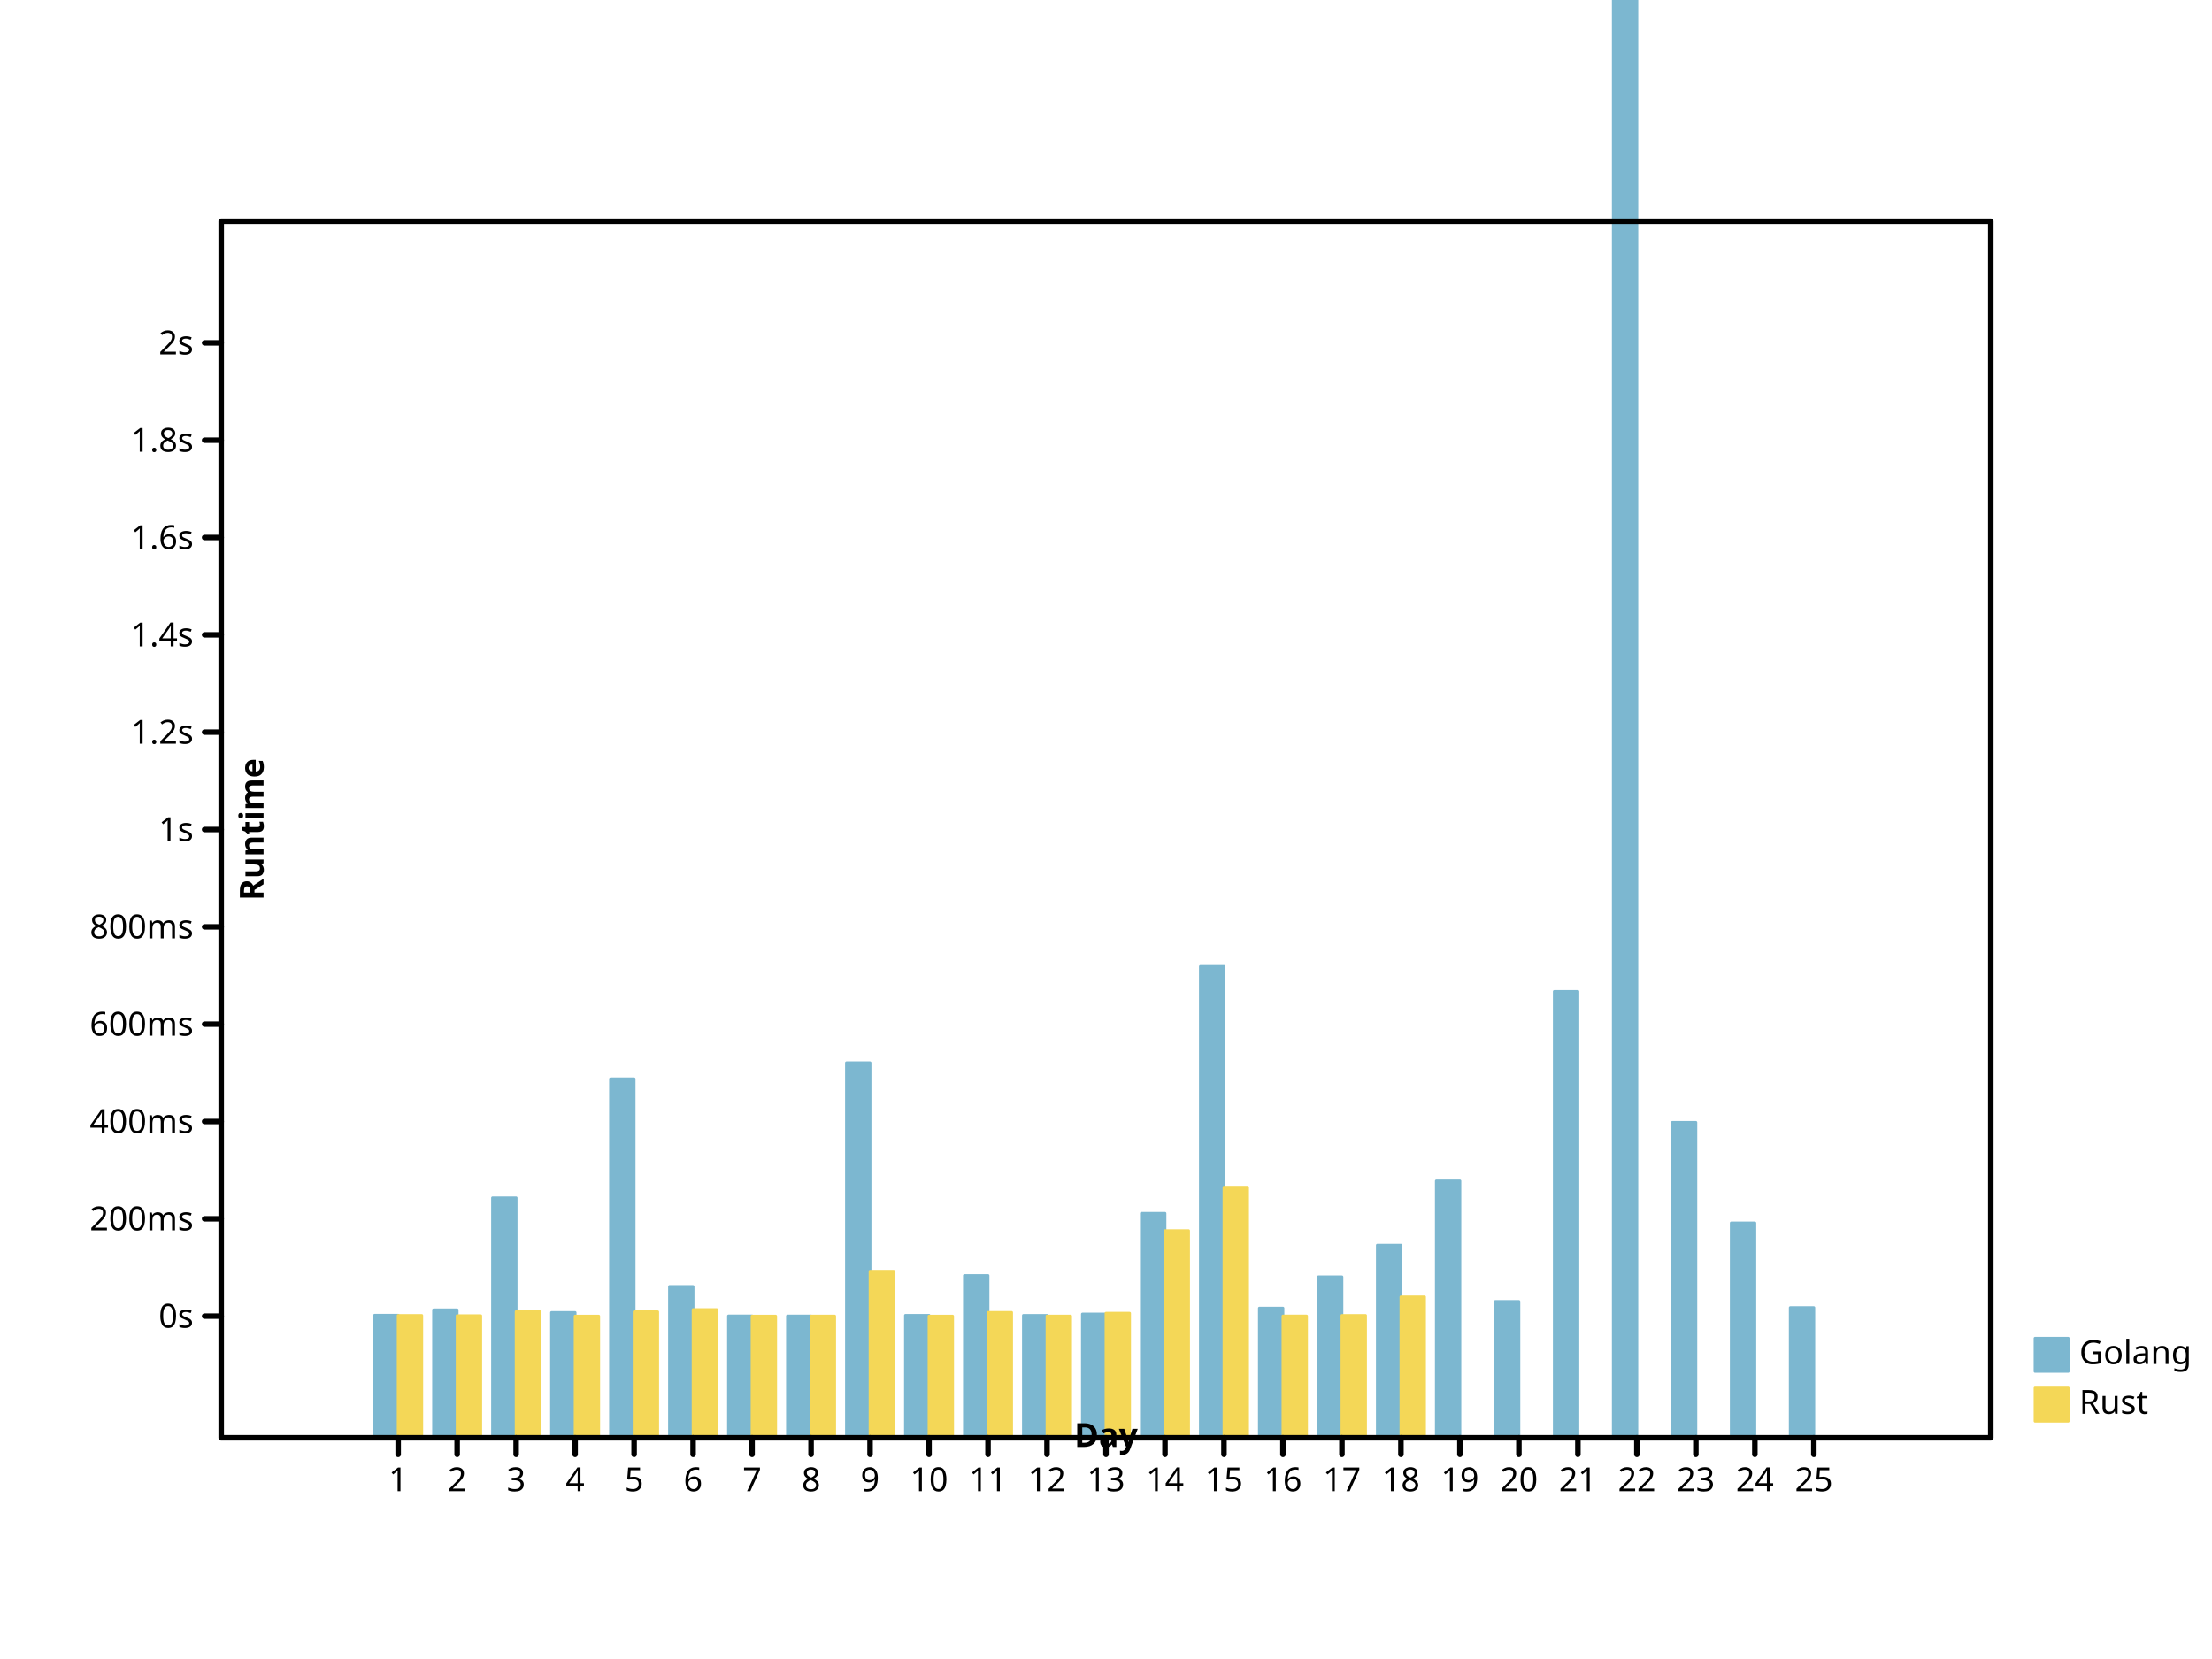
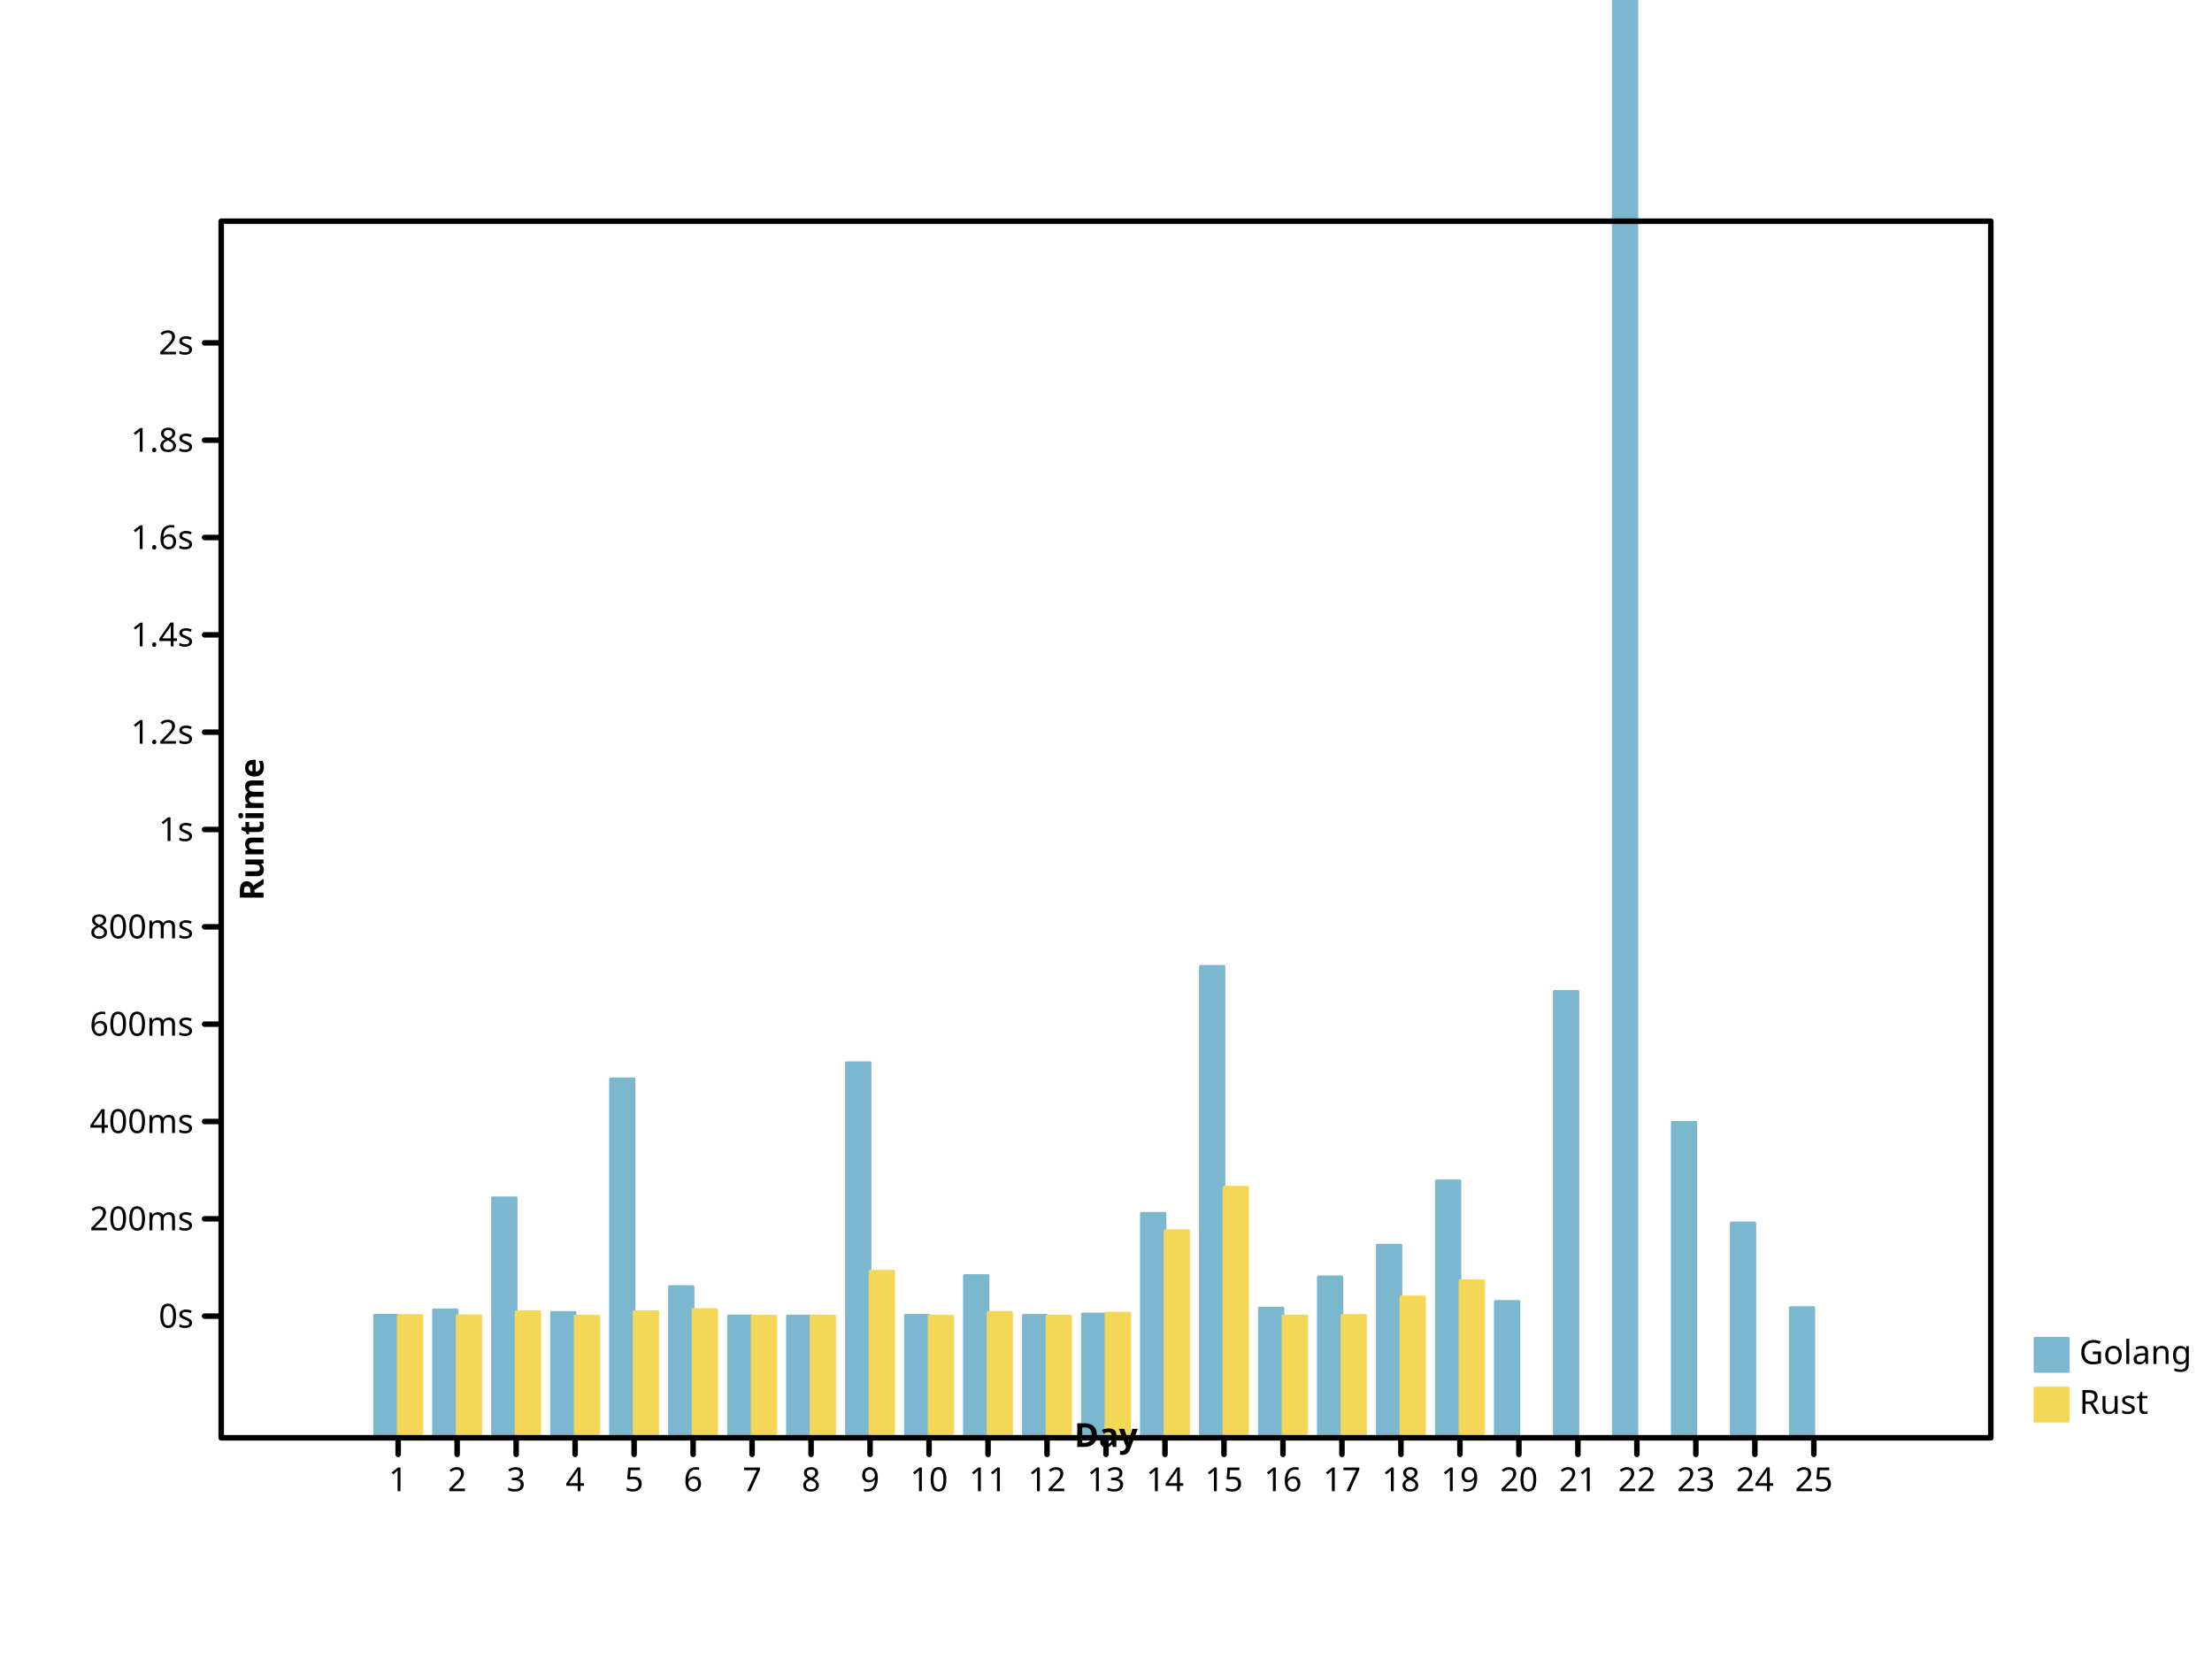
- <svg xmlns="http://www.w3.org/2000/svg" preserveAspectRatio="xMidYMid meet" width="800" height="600" viewbox="0 0 800 600">
+ <svg xmlns="http://www.w3.org/2000/svg" width="800" height="600" viewbox="0 0 800 600" preserveAspectRatio="xMidYMid meet">
  <defs>
-     <marker markerWidth="2%" markerHeight="2%" id="circle" viewBox="0 0 10 10 " refX="5" refY="5" markerUnits="userSpaceOnUse">
+     <marker viewBox="0 0 10 10 " refX="5" refY="5" markerUnits="userSpaceOnUse" markerWidth="2%" markerHeight="2%" id="circle">
      <circle fill="none" stroke="black" cx="5" cy="5" r="3" />
    </marker>
    <marker markerWidth="2%" markerHeight="2%" id="filled-circle" viewBox="0 0 10 10 " refX="5" refY="5" markerUnits="userSpaceOnUse">
-       <circle fill="black" stroke="none" cx="5" cy="5" r="3" />
+       <circle cy="5" r="3" fill="black" stroke="none" cx="5" />
    </marker>
    <marker markerHeight="2%" id="square" viewBox="0 0 10 10 " refX="5" refY="5" markerUnits="userSpaceOnUse" markerWidth="2%">
-       <rect height="6" fill="none" stroke="black" x="2" y="2" width="6" />
+       <rect x="2" y="2" width="6" height="6" fill="none" stroke="black" />
    </marker>
-     <marker markerWidth="2%" markerHeight="2%" id="filled-square" viewBox="0 0 10 10 " refX="5" refY="5" markerUnits="userSpaceOnUse">
-       <rect width="6" height="6" fill="black" stroke="none" x="2" y="2" />
+     <marker markerHeight="2%" id="filled-square" viewBox="0 0 10 10 " refX="5" refY="5" markerUnits="userSpaceOnUse" markerWidth="2%">
+       <rect fill="black" stroke="none" x="2" y="2" width="6" height="6" />
    </marker>
  </defs>
-   <g stroke-width="1px" stroke-linecap="round" stroke-linejoin="round" transform="translate(80 520 )scale(1 -1 )" fill="hsl(198, 47%, 65%)" stroke="hsl(198, 47%, 65%)">
-     <rect x="5.546667e+01" y="0" width="8.533333e+00" height="4.431907e+01" vector-effect="non-scaling-stroke" />
-     <rect vector-effect="non-scaling-stroke" x="7.680000e+01" y="0" width="8.533333e+00" height="4.627433e+01" />
+   <g fill="hsl(198, 47%, 65%)" stroke="hsl(198, 47%, 65%)" stroke-width="1px" stroke-linecap="round" stroke-linejoin="round" transform="translate(80 520 )scale(1 -1 )">
+     <rect vector-effect="non-scaling-stroke" x="5.546667e+01" y="0" width="8.533333e+00" height="4.431907e+01" />
+     <rect height="4.627433e+01" vector-effect="non-scaling-stroke" x="7.680000e+01" y="0" width="8.533333e+00" />
    <rect vector-effect="non-scaling-stroke" x="9.813333e+01" y="0" width="8.533333e+00" height="8.678408e+01" />
-     <rect vector-effect="non-scaling-stroke" x="1.194667e+02" y="0" width="8.533333e+00" height="4.532188e+01" />
-     <rect vector-effect="non-scaling-stroke" x="1.408000e+02" y="0" width="8.533333e+00" height="1.298190e+02" />
-     <rect vector-effect="non-scaling-stroke" x="1.621333e+02" y="0" width="8.533333e+00" height="5.470725e+01" />
-     <rect y="0" width="8.533333e+00" height="4.406522e+01" vector-effect="non-scaling-stroke" x="1.834667e+02" />
-     <rect height="4.403877e+01" vector-effect="non-scaling-stroke" x="2.048000e+02" y="0" width="8.533333e+00" />
-     <rect height="1.356398e+02" vector-effect="non-scaling-stroke" x="2.261333e+02" y="0" width="8.533333e+00" />
-     <rect height="4.428495e+01" vector-effect="non-scaling-stroke" x="2.474667e+02" y="0" width="8.533333e+00" />
+     <rect width="8.533333e+00" height="4.532188e+01" vector-effect="non-scaling-stroke" x="1.194667e+02" y="0" />
+     <rect y="0" width="8.533333e+00" height="1.298190e+02" vector-effect="non-scaling-stroke" x="1.408000e+02" />
+     <rect x="1.621333e+02" y="0" width="8.533333e+00" height="5.470725e+01" vector-effect="non-scaling-stroke" />
+     <rect x="1.834667e+02" y="0" width="8.533333e+00" height="4.406522e+01" vector-effect="non-scaling-stroke" />
+     <rect width="8.533333e+00" height="4.403877e+01" vector-effect="non-scaling-stroke" x="2.048000e+02" y="0" />
+     <rect width="8.533333e+00" height="1.356398e+02" vector-effect="non-scaling-stroke" x="2.261333e+02" y="0" />
+     <rect vector-effect="non-scaling-stroke" x="2.474667e+02" y="0" width="8.533333e+00" height="4.428495e+01" />
    <rect vector-effect="non-scaling-stroke" x="2.688000e+02" y="0" width="8.533333e+00" height="5.868310e+01" />
-     <rect y="0" width="8.533333e+00" height="4.426198e+01" vector-effect="non-scaling-stroke" x="2.901333e+02" />
-     <rect x="3.114667e+02" y="0" width="8.533333e+00" height="4.475945e+01" vector-effect="non-scaling-stroke" />
+     <rect width="8.533333e+00" height="4.426198e+01" vector-effect="non-scaling-stroke" x="2.901333e+02" y="0" />
+     <rect width="8.533333e+00" height="4.475945e+01" vector-effect="non-scaling-stroke" x="3.114667e+02" y="0" />
    <rect vector-effect="non-scaling-stroke" x="3.328000e+02" y="0" width="8.533333e+00" height="8.119069e+01" />
    <rect x="3.541333e+02" y="0" width="8.533333e+00" height="1.704952e+02" vector-effect="non-scaling-stroke" />
-     <rect width="8.533333e+00" height="4.690639e+01" vector-effect="non-scaling-stroke" x="3.754667e+02" y="0" />
-     <rect height="5.820347e+01" vector-effect="non-scaling-stroke" x="3.968000e+02" y="0" width="8.533333e+00" />
+     <rect x="3.754667e+02" y="0" width="8.533333e+00" height="4.690639e+01" vector-effect="non-scaling-stroke" />
+     <rect x="3.968000e+02" y="0" width="8.533333e+00" height="5.820347e+01" vector-effect="non-scaling-stroke" />
    <rect vector-effect="non-scaling-stroke" x="4.181333e+02" y="0" width="8.533333e+00" height="6.967380e+01" />
-     <rect y="0" width="8.533333e+00" height="9.289713e+01" vector-effect="non-scaling-stroke" x="4.394667e+02" />
-     <rect width="8.533333e+00" height="4.931363e+01" vector-effect="non-scaling-stroke" x="4.608000e+02" y="0" />
-     <rect x="4.821333e+02" y="0" width="8.533333e+00" height="1.614354e+02" vector-effect="non-scaling-stroke" />
-     <rect x="5.034667e+02" y="0" width="8.533333e+00" height="1.359419e+03" vector-effect="non-scaling-stroke" />
-     <rect y="0" width="8.533333e+00" height="1.140808e+02" vector-effect="non-scaling-stroke" x="5.248000e+02" />
-     <rect y="0" width="8.533333e+00" height="7.770617e+01" vector-effect="non-scaling-stroke" x="5.461333e+02" />
-     <rect vector-effect="non-scaling-stroke" x="5.674667e+02" y="0" width="8.533333e+00" height="4.708769e+01" />
+     <rect vector-effect="non-scaling-stroke" x="4.394667e+02" y="0" width="8.533333e+00" height="9.289713e+01" />
+     <rect vector-effect="non-scaling-stroke" x="4.608000e+02" y="0" width="8.533333e+00" height="4.931363e+01" />
+     <rect height="1.614354e+02" vector-effect="non-scaling-stroke" x="4.821333e+02" y="0" width="8.533333e+00" />
+     <rect vector-effect="non-scaling-stroke" x="5.034667e+02" y="0" width="8.533333e+00" height="1.359419e+03" />
+     <rect vector-effect="non-scaling-stroke" x="5.248000e+02" y="0" width="8.533333e+00" height="1.140808e+02" />
+     <rect vector-effect="non-scaling-stroke" x="5.461333e+02" y="0" width="8.533333e+00" height="7.770617e+01" />
+     <rect x="5.674667e+02" y="0" width="8.533333e+00" height="4.708769e+01" vector-effect="non-scaling-stroke" />
  </g>
-   <g transform="translate(80 520 )scale(1 -1 )" fill="hsl(49, 88%, 65%)" stroke="hsl(49, 88%, 65%)" stroke-width="1px" stroke-linecap="round" stroke-linejoin="round">
-     <rect x="64" y="0" width="8.533333e+00" height="4.424245e+01" vector-effect="non-scaling-stroke" />
+   <g fill="hsl(49, 88%, 65%)" stroke="hsl(49, 88%, 65%)" stroke-width="1px" stroke-linecap="round" stroke-linejoin="round" transform="translate(80 520 )scale(1 -1 )">
+     <rect width="8.533333e+00" height="4.424245e+01" vector-effect="non-scaling-stroke" x="64" y="0" />
    <rect width="8.533333e+00" height="4.414333e+01" vector-effect="non-scaling-stroke" x="8.533333e+01" y="0" />
-     <rect vector-effect="non-scaling-stroke" x="1.066667e+02" y="0" width="8.533333e+00" height="4.563030e+01" />
-     <rect y="0" width="8.533333e+00" height="4.400488e+01" vector-effect="non-scaling-stroke" x="128" />
+     <rect x="1.066667e+02" y="0" width="8.533333e+00" height="4.563030e+01" vector-effect="non-scaling-stroke" />
+     <rect width="8.533333e+00" height="4.400488e+01" vector-effect="non-scaling-stroke" x="128" y="0" />
    <rect width="8.533333e+00" height="4.557232e+01" vector-effect="non-scaling-stroke" x="1.493333e+02" y="0" />
-     <rect x="1.706667e+02" y="0" width="8.533333e+00" height="4.637456e+01" vector-effect="non-scaling-stroke" />
-     <rect height="4.400178e+01" vector-effect="non-scaling-stroke" x="192" y="0" width="8.533333e+00" />
-     <rect vector-effect="non-scaling-stroke" x="2.133333e+02" y="0" width="8.533333e+00" height="4.402469e+01" />
-     <rect vector-effect="non-scaling-stroke" x="2.346667e+02" y="0" width="8.533333e+00" height="6.023544e+01" />
-     <rect width="8.533333e+00" height="4.400222e+01" vector-effect="non-scaling-stroke" x="2.560000e+02" y="0" />
-     <rect vector-effect="non-scaling-stroke" x="2.773333e+02" y="0" width="8.533333e+00" height="4.535219e+01" />
-     <rect y="0" width="8.533333e+00" height="4.402753e+01" vector-effect="non-scaling-stroke" x="2.986667e+02" />
-     <rect width="8.533333e+00" height="4.506115e+01" vector-effect="non-scaling-stroke" x="320" y="0" />
-     <rect vector-effect="non-scaling-stroke" x="3.413333e+02" y="0" width="8.533333e+00" height="7.492114e+01" />
-     <rect width="8.533333e+00" height="9.063075e+01" vector-effect="non-scaling-stroke" x="3.626667e+02" y="0" />
-     <rect x="384" y="0" width="8.533333e+00" height="4.403726e+01" vector-effect="non-scaling-stroke" />
-     <rect width="8.533333e+00" height="4.424348e+01" vector-effect="non-scaling-stroke" x="4.053333e+02" y="0" />
-     <rect width="8.533333e+00" height="5.096679e+01" vector-effect="non-scaling-stroke" x="4.266667e+02" y="0" />
+     <rect vector-effect="non-scaling-stroke" x="1.706667e+02" y="0" width="8.533333e+00" height="4.637456e+01" />
+     <rect y="0" width="8.533333e+00" height="4.400178e+01" vector-effect="non-scaling-stroke" x="192" />
+     <rect x="2.133333e+02" y="0" width="8.533333e+00" height="4.402469e+01" vector-effect="non-scaling-stroke" />
+     <rect height="6.023544e+01" vector-effect="non-scaling-stroke" x="2.346667e+02" y="0" width="8.533333e+00" />
+     <rect y="0" width="8.533333e+00" height="4.400222e+01" vector-effect="non-scaling-stroke" x="2.560000e+02" />
+     <rect height="4.535219e+01" vector-effect="non-scaling-stroke" x="2.773333e+02" y="0" width="8.533333e+00" />
+     <rect height="4.402753e+01" vector-effect="non-scaling-stroke" x="2.986667e+02" y="0" width="8.533333e+00" />
+     <rect y="0" width="8.533333e+00" height="4.506115e+01" vector-effect="non-scaling-stroke" x="320" />
+     <rect x="3.413333e+02" y="0" width="8.533333e+00" height="7.492114e+01" vector-effect="non-scaling-stroke" />
+     <rect height="9.063075e+01" vector-effect="non-scaling-stroke" x="3.626667e+02" y="0" width="8.533333e+00" />
+     <rect width="8.533333e+00" height="4.403726e+01" vector-effect="non-scaling-stroke" x="384" y="0" />
+     <rect y="0" width="8.533333e+00" height="4.424348e+01" vector-effect="non-scaling-stroke" x="4.053333e+02" />
+     <rect vector-effect="non-scaling-stroke" x="4.266667e+02" y="0" width="8.533333e+00" height="5.096679e+01" />
+     <rect y="0" width="8.533333e+00" height="5.677751e+01" vector-effect="non-scaling-stroke" x="448" />
  </g>
-   <g stroke-linecap="round" font-size="12px" font-weight="normal" dominant-baseline="hanging" stroke="hsl(198, 47%, 65%)" stroke-width="1px" font-family="sans-serif" font-style="normal" text-anchor="start" fill="hsl(198, 47%, 65%)" stroke-linejoin="round">
+   <g font-size="12px" font-style="normal" dominant-baseline="hanging" stroke="hsl(198, 47%, 65%)" stroke-linecap="round" stroke-linejoin="round" stroke-width="1px" font-family="sans-serif" font-weight="normal" fill="hsl(198, 47%, 65%)" text-anchor="start">
    <rect vector-effect="non-scaling-stroke" x="736" y="484" width="12" height="12" />
    <g fill="black" stroke="black">
-       <text dominant-baseline="hanging" stroke="none" vector-effect="non-scaling-stroke" x="752" y="484">Golang</text>
+       <text y="484" dominant-baseline="hanging" stroke="none" vector-effect="non-scaling-stroke" x="752">Golang</text>
    </g>
-     <g stroke-linecap="round" font-family="sans-serif" font-size="12px" font-weight="normal" fill="hsl(49, 88%, 65%)" stroke="hsl(49, 88%, 65%)" stroke-width="1px" font-style="normal" stroke-linejoin="round" dominant-baseline="hanging" text-anchor="start">
+     <g dominant-baseline="hanging" stroke-width="1px" stroke="hsl(49, 88%, 65%)" stroke-linecap="round" stroke-linejoin="round" font-family="sans-serif" font-style="normal" font-weight="normal" font-size="12px" text-anchor="start" fill="hsl(49, 88%, 65%)">
      <rect x="736" y="502" width="12" height="12" vector-effect="non-scaling-stroke" />
-       <g fill="black" stroke="black">
-         <text dominant-baseline="hanging" stroke="none" vector-effect="non-scaling-stroke" x="752" y="502">Rust</text>
-         <g dominant-baseline="hanging" stroke-linejoin="round" stroke-linecap="round" font-family="sans-serif" text-anchor="start" stroke-width="2px" font-size="12px" font-style="normal" fill="none" font-weight="normal">
-           <rect vector-effect="non-scaling-stroke" x="80" y="80" width="640" height="440" />
+       <g stroke="black" fill="black">
+         <text stroke="none" vector-effect="non-scaling-stroke" x="752" y="502" dominant-baseline="hanging">Rust</text>
+         <g stroke-linecap="round" stroke-linejoin="round" fill="none" font-family="sans-serif" font-weight="normal" dominant-baseline="hanging" font-size="12px" text-anchor="start" stroke-width="2px" font-style="normal">
+           <rect x="80" y="80" width="640" height="440" vector-effect="non-scaling-stroke" />
        </g>
-         <g dominant-baseline="hanging" stroke-width="2px" font-family="sans-serif" text-anchor="start" fill="none" font-weight="normal" transform="translate(80 520 )scale(1 -1 )" stroke-linejoin="round" font-size="12px" stroke-linecap="round" font-style="normal" stroke="black">
-           <path d="M64,0 L64,-6 M8.533333e+01,0 L8.533333e+01,-6 M1.066667e+02,0 L1.066667e+02,-6 M128,0 L128,-6 M1.493333e+02,0 L1.493333e+02,-6 M1.706667e+02,0 L1.706667e+02,-6 M192,0 L192,-6 M2.133333e+02,0 L2.133333e+02,-6 M2.346667e+02,0 L2.346667e+02,-6 M256,0 L256,-6 M2.773333e+02,0 L2.773333e+02,-6 M2.986667e+02,0 L2.986667e+02,-6 M320,0 L320,-6 M3.413333e+02,0 L3.413333e+02,-6 M3.626667e+02,0 L3.626667e+02,-6 M384,0 L384,-6 M4.053333e+02,0 L4.053333e+02,-6 M4.266667e+02,0 L4.266667e+02,-6 M448,0 L448,-6 M4.693333e+02,0 L4.693333e+02,-6 M4.906667e+02,0 L4.906667e+02,-6 M512,0 L512,-6 M5.333333e+02,0 L5.333333e+02,-6 M5.546667e+02,0 L5.546667e+02,-6 M576,0 L576,-6 " vector-effect="non-scaling-stroke" />
+         <g fill="none" stroke="black" stroke-linecap="round" stroke-linejoin="round" font-size="12px" stroke-width="2px" font-weight="normal" transform="translate(80 520 )scale(1 -1 )" text-anchor="start" font-family="sans-serif" font-style="normal" dominant-baseline="hanging">
+           <path vector-effect="non-scaling-stroke" d="M64,0 L64,-6 M8.533333e+01,0 L8.533333e+01,-6 M1.066667e+02,0 L1.066667e+02,-6 M128,0 L128,-6 M1.493333e+02,0 L1.493333e+02,-6 M1.706667e+02,0 L1.706667e+02,-6 M192,0 L192,-6 M2.133333e+02,0 L2.133333e+02,-6 M2.346667e+02,0 L2.346667e+02,-6 M256,0 L256,-6 M2.773333e+02,0 L2.773333e+02,-6 M2.986667e+02,0 L2.986667e+02,-6 M320,0 L320,-6 M3.413333e+02,0 L3.413333e+02,-6 M3.626667e+02,0 L3.626667e+02,-6 M384,0 L384,-6 M4.053333e+02,0 L4.053333e+02,-6 M4.266667e+02,0 L4.266667e+02,-6 M448,0 L448,-6 M4.693333e+02,0 L4.693333e+02,-6 M4.906667e+02,0 L4.906667e+02,-6 M512,0 L512,-6 M5.333333e+02,0 L5.333333e+02,-6 M5.546667e+02,0 L5.546667e+02,-6 M576,0 L576,-6 " />
        </g>
-         <g font-weight="normal" dominant-baseline="hanging" transform="translate(80 520 )scale(1 1 )" stroke-linejoin="round" font-family="sans-serif" font-style="normal" text-anchor="middle" stroke="black" stroke-width="2px" stroke-linecap="round" fill="black" font-size="12px">
-           <text vector-effect="non-scaling-stroke" x="64" y="10" dominant-baseline="hanging" stroke="none">1</text>
-           <text y="10" dominant-baseline="hanging" stroke="none" vector-effect="non-scaling-stroke" x="8.533333e+01">2</text>
-           <text dominant-baseline="hanging" stroke="none" vector-effect="non-scaling-stroke" x="1.066667e+02" y="10">3</text>
-           <text stroke="none" vector-effect="non-scaling-stroke" x="128" y="10" dominant-baseline="hanging">4</text>
-           <text vector-effect="non-scaling-stroke" x="1.493333e+02" y="10" dominant-baseline="hanging" stroke="none">5</text>
-           <text vector-effect="non-scaling-stroke" x="1.706667e+02" y="10" dominant-baseline="hanging" stroke="none">6</text>
-           <text y="10" dominant-baseline="hanging" stroke="none" vector-effect="non-scaling-stroke" x="192">7</text>
+         <g font-style="normal" font-weight="normal" dominant-baseline="hanging" font-family="sans-serif" transform="translate(80 520 )scale(1 1 )" stroke-width="2px" stroke="black" stroke-linecap="round" stroke-linejoin="round" font-size="12px" text-anchor="middle" fill="black">
+           <text y="10" dominant-baseline="hanging" stroke="none" vector-effect="non-scaling-stroke" x="64">1</text>
+           <text x="8.533333e+01" y="10" dominant-baseline="hanging" stroke="none" vector-effect="non-scaling-stroke">2</text>
+           <text vector-effect="non-scaling-stroke" x="1.066667e+02" y="10" dominant-baseline="hanging" stroke="none">3</text>
+           <text x="128" y="10" dominant-baseline="hanging" stroke="none" vector-effect="non-scaling-stroke">4</text>
+           <text y="10" dominant-baseline="hanging" stroke="none" vector-effect="non-scaling-stroke" x="1.493333e+02">5</text>
+           <text x="1.706667e+02" y="10" dominant-baseline="hanging" stroke="none" vector-effect="non-scaling-stroke">6</text>
+           <text dominant-baseline="hanging" stroke="none" vector-effect="non-scaling-stroke" x="192" y="10">7</text>
          <text x="2.133333e+02" y="10" dominant-baseline="hanging" stroke="none" vector-effect="non-scaling-stroke">8</text>
          <text stroke="none" vector-effect="non-scaling-stroke" x="2.346667e+02" y="10" dominant-baseline="hanging">9</text>
          <text dominant-baseline="hanging" stroke="none" vector-effect="non-scaling-stroke" x="256" y="10">10</text>
          <text stroke="none" vector-effect="non-scaling-stroke" x="2.773333e+02" y="10" dominant-baseline="hanging">11</text>
-           <text vector-effect="non-scaling-stroke" x="2.986667e+02" y="10" dominant-baseline="hanging" stroke="none">12</text>
-           <text dominant-baseline="hanging" stroke="none" vector-effect="non-scaling-stroke" x="320" y="10">13</text>
-           <text y="10" dominant-baseline="hanging" stroke="none" vector-effect="non-scaling-stroke" x="3.413333e+02">14</text>
-           <text stroke="none" vector-effect="non-scaling-stroke" x="3.626667e+02" y="10" dominant-baseline="hanging">15</text>
-           <text dominant-baseline="hanging" stroke="none" vector-effect="non-scaling-stroke" x="384" y="10">16</text>
-           <text stroke="none" vector-effect="non-scaling-stroke" x="4.053333e+02" y="10" dominant-baseline="hanging">17</text>
+           <text stroke="none" vector-effect="non-scaling-stroke" x="2.986667e+02" y="10" dominant-baseline="hanging">12</text>
+           <text stroke="none" vector-effect="non-scaling-stroke" x="320" y="10" dominant-baseline="hanging">13</text>
+           <text dominant-baseline="hanging" stroke="none" vector-effect="non-scaling-stroke" x="3.413333e+02" y="10">14</text>
+           <text dominant-baseline="hanging" stroke="none" vector-effect="non-scaling-stroke" x="3.626667e+02" y="10">15</text>
+           <text y="10" dominant-baseline="hanging" stroke="none" vector-effect="non-scaling-stroke" x="384">16</text>
+           <text x="4.053333e+02" y="10" dominant-baseline="hanging" stroke="none" vector-effect="non-scaling-stroke">17</text>
          <text dominant-baseline="hanging" stroke="none" vector-effect="non-scaling-stroke" x="4.266667e+02" y="10">18</text>
-           <text vector-effect="non-scaling-stroke" x="448" y="10" dominant-baseline="hanging" stroke="none">19</text>
-           <text stroke="none" vector-effect="non-scaling-stroke" x="4.693333e+02" y="10" dominant-baseline="hanging">20</text>
+           <text x="448" y="10" dominant-baseline="hanging" stroke="none" vector-effect="non-scaling-stroke">19</text>
+           <text x="4.693333e+02" y="10" dominant-baseline="hanging" stroke="none" vector-effect="non-scaling-stroke">20</text>
          <text y="10" dominant-baseline="hanging" stroke="none" vector-effect="non-scaling-stroke" x="4.906667e+02">21</text>
-           <text y="10" dominant-baseline="hanging" stroke="none" vector-effect="non-scaling-stroke" x="512">22</text>
-           <text stroke="none" vector-effect="non-scaling-stroke" x="5.333333e+02" y="10" dominant-baseline="hanging">23</text>
-           <text stroke="none" vector-effect="non-scaling-stroke" x="5.546667e+02" y="10" dominant-baseline="hanging">24</text>
-           <text x="576" y="10" dominant-baseline="hanging" stroke="none" vector-effect="non-scaling-stroke">25</text>
+           <text stroke="none" vector-effect="non-scaling-stroke" x="512" y="10" dominant-baseline="hanging">22</text>
+           <text dominant-baseline="hanging" stroke="none" vector-effect="non-scaling-stroke" x="5.333333e+02" y="10">23</text>
+           <text vector-effect="non-scaling-stroke" x="5.546667e+02" y="10" dominant-baseline="hanging" stroke="none">24</text>
+           <text stroke="none" vector-effect="non-scaling-stroke" x="576" y="10" dominant-baseline="hanging">25</text>
        </g>
-         <g font-weight="bold" dominant-baseline="baseline" fill="black" stroke="black" font-family="sans-serif" font-style="normal" font-size="12px" transform="translate(80 520 )scale(1 1 )rotate(0 0 0 )" text-anchor="middle" stroke-width="2px" stroke-linecap="round" stroke-linejoin="round">
-           <text stroke="none" vector-effect="non-scaling-stroke" x="320" y="-6" dominant-baseline="baseline">Day</text>
+         <g transform="translate(80 520 )scale(1 1 )rotate(0 0 0 )" stroke="black" stroke-linejoin="round" font-size="12px" stroke-width="2px" font-family="sans-serif" dominant-baseline="baseline" fill="black" stroke-linecap="round" text-anchor="middle" font-style="normal" font-weight="bold">
+           <text dominant-baseline="baseline" stroke="none" vector-effect="non-scaling-stroke" x="320" y="-6">Day</text>
        </g>
-         <g stroke-linejoin="round" dominant-baseline="baseline" text-anchor="middle" stroke-linecap="round" fill="black" stroke="black" stroke-width="2px" transform="translate(80 520 )scale(1 -1 )" font-size="12px" font-weight="bold" font-family="sans-serif" font-style="normal">
+         <g transform="translate(80 520 )scale(1 -1 )" font-family="sans-serif" fill="black" stroke-linecap="round" stroke-linejoin="round" font-size="12px" stroke-width="2px" font-style="normal" font-weight="bold" dominant-baseline="baseline" text-anchor="middle" stroke="black">
          <path vector-effect="non-scaling-stroke" d="M0,44 L-6,44 M0,7.920000e+01 L-6,7.920000e+01 M0,1.144000e+02 L-6,1.144000e+02 M0,1.496000e+02 L-6,1.496000e+02 M0,1.848000e+02 L-6,1.848000e+02 M0,220 L-6,220 M0,2.552000e+02 L-6,2.552000e+02 M0,2.904000e+02 L-6,2.904000e+02 M0,3.256000e+02 L-6,3.256000e+02 M0,3.608000e+02 L-6,3.608000e+02 M0,396 L-6,396 " />
        </g>
-         <g dominant-baseline="middle" font-family="sans-serif" font-style="normal" text-anchor="end" fill="black" stroke-width="2px" font-size="12px" stroke-linejoin="round" font-weight="normal" stroke="black" stroke-linecap="round" transform="translate(80 520 )scale(1 1 )">
-           <text x="-10" y="-44" dominant-baseline="middle" stroke="none" vector-effect="non-scaling-stroke">0s</text>
-           <text stroke="none" vector-effect="non-scaling-stroke" x="-10" y="-7.920000e+01" dominant-baseline="middle">200ms</text>
-           <text stroke="none" vector-effect="non-scaling-stroke" x="-10" y="-1.144000e+02" dominant-baseline="middle">400ms</text>
-           <text x="-10" y="-1.496000e+02" dominant-baseline="middle" stroke="none" vector-effect="non-scaling-stroke">600ms</text>
+         <g font-style="normal" font-weight="normal" fill="black" stroke="black" stroke-linecap="round" font-size="12px" stroke-width="2px" stroke-linejoin="round" text-anchor="end" font-family="sans-serif" dominant-baseline="middle" transform="translate(80 520 )scale(1 1 )">
+           <text stroke="none" vector-effect="non-scaling-stroke" x="-10" y="-44" dominant-baseline="middle">0s</text>
+           <text y="-7.920000e+01" dominant-baseline="middle" stroke="none" vector-effect="non-scaling-stroke" x="-10">200ms</text>
+           <text x="-10" y="-1.144000e+02" dominant-baseline="middle" stroke="none" vector-effect="non-scaling-stroke">400ms</text>
+           <text dominant-baseline="middle" stroke="none" vector-effect="non-scaling-stroke" x="-10" y="-1.496000e+02">600ms</text>
          <text x="-10" y="-1.848000e+02" dominant-baseline="middle" stroke="none" vector-effect="non-scaling-stroke">800ms</text>
-           <text stroke="none" vector-effect="non-scaling-stroke" x="-10" y="-220" dominant-baseline="middle">1s</text>
-           <text stroke="none" vector-effect="non-scaling-stroke" x="-10" y="-2.552000e+02" dominant-baseline="middle">1.2s</text>
-           <text stroke="none" vector-effect="non-scaling-stroke" x="-10" y="-2.904000e+02" dominant-baseline="middle">1.4s</text>
-           <text y="-3.256000e+02" dominant-baseline="middle" stroke="none" vector-effect="non-scaling-stroke" x="-10">1.6s</text>
-           <text y="-3.608000e+02" dominant-baseline="middle" stroke="none" vector-effect="non-scaling-stroke" x="-10">1.8s</text>
-           <text stroke="none" vector-effect="non-scaling-stroke" x="-10" y="-396" dominant-baseline="middle">2s</text>
+           <text x="-10" y="-220" dominant-baseline="middle" stroke="none" vector-effect="non-scaling-stroke">1s</text>
+           <text y="-2.552000e+02" dominant-baseline="middle" stroke="none" vector-effect="non-scaling-stroke" x="-10">1.2s</text>
+           <text x="-10" y="-2.904000e+02" dominant-baseline="middle" stroke="none" vector-effect="non-scaling-stroke">1.4s</text>
+           <text stroke="none" vector-effect="non-scaling-stroke" x="-10" y="-3.256000e+02" dominant-baseline="middle">1.6s</text>
+           <text x="-10" y="-3.608000e+02" dominant-baseline="middle" stroke="none" vector-effect="non-scaling-stroke">1.8s</text>
+           <text y="-396" dominant-baseline="middle" stroke="none" vector-effect="non-scaling-stroke" x="-10">2s</text>
        </g>
-         <g font-weight="bold" font-family="sans-serif" font-style="normal" fill="black" font-size="12px" dominant-baseline="hanging" transform="translate(80 520 )scale(1 1 )rotate(-90 0 0 )" stroke-linejoin="round" stroke="black" stroke-width="2px" stroke-linecap="round" text-anchor="middle">
-           <text stroke="none" vector-effect="non-scaling-stroke" x="220" y="6" dominant-baseline="hanging">Runtime</text>
+         <g transform="translate(80 520 )scale(1 1 )rotate(-90 0 0 )" font-style="normal" font-size="12px" text-anchor="middle" stroke="black" stroke-linecap="round" stroke-linejoin="round" dominant-baseline="hanging" font-family="sans-serif" font-weight="bold" fill="black" stroke-width="2px">
+           <text y="6" dominant-baseline="hanging" stroke="none" vector-effect="non-scaling-stroke" x="220">Runtime</text>
        </g>
      </g>
    </g>
  </g>
</svg>
